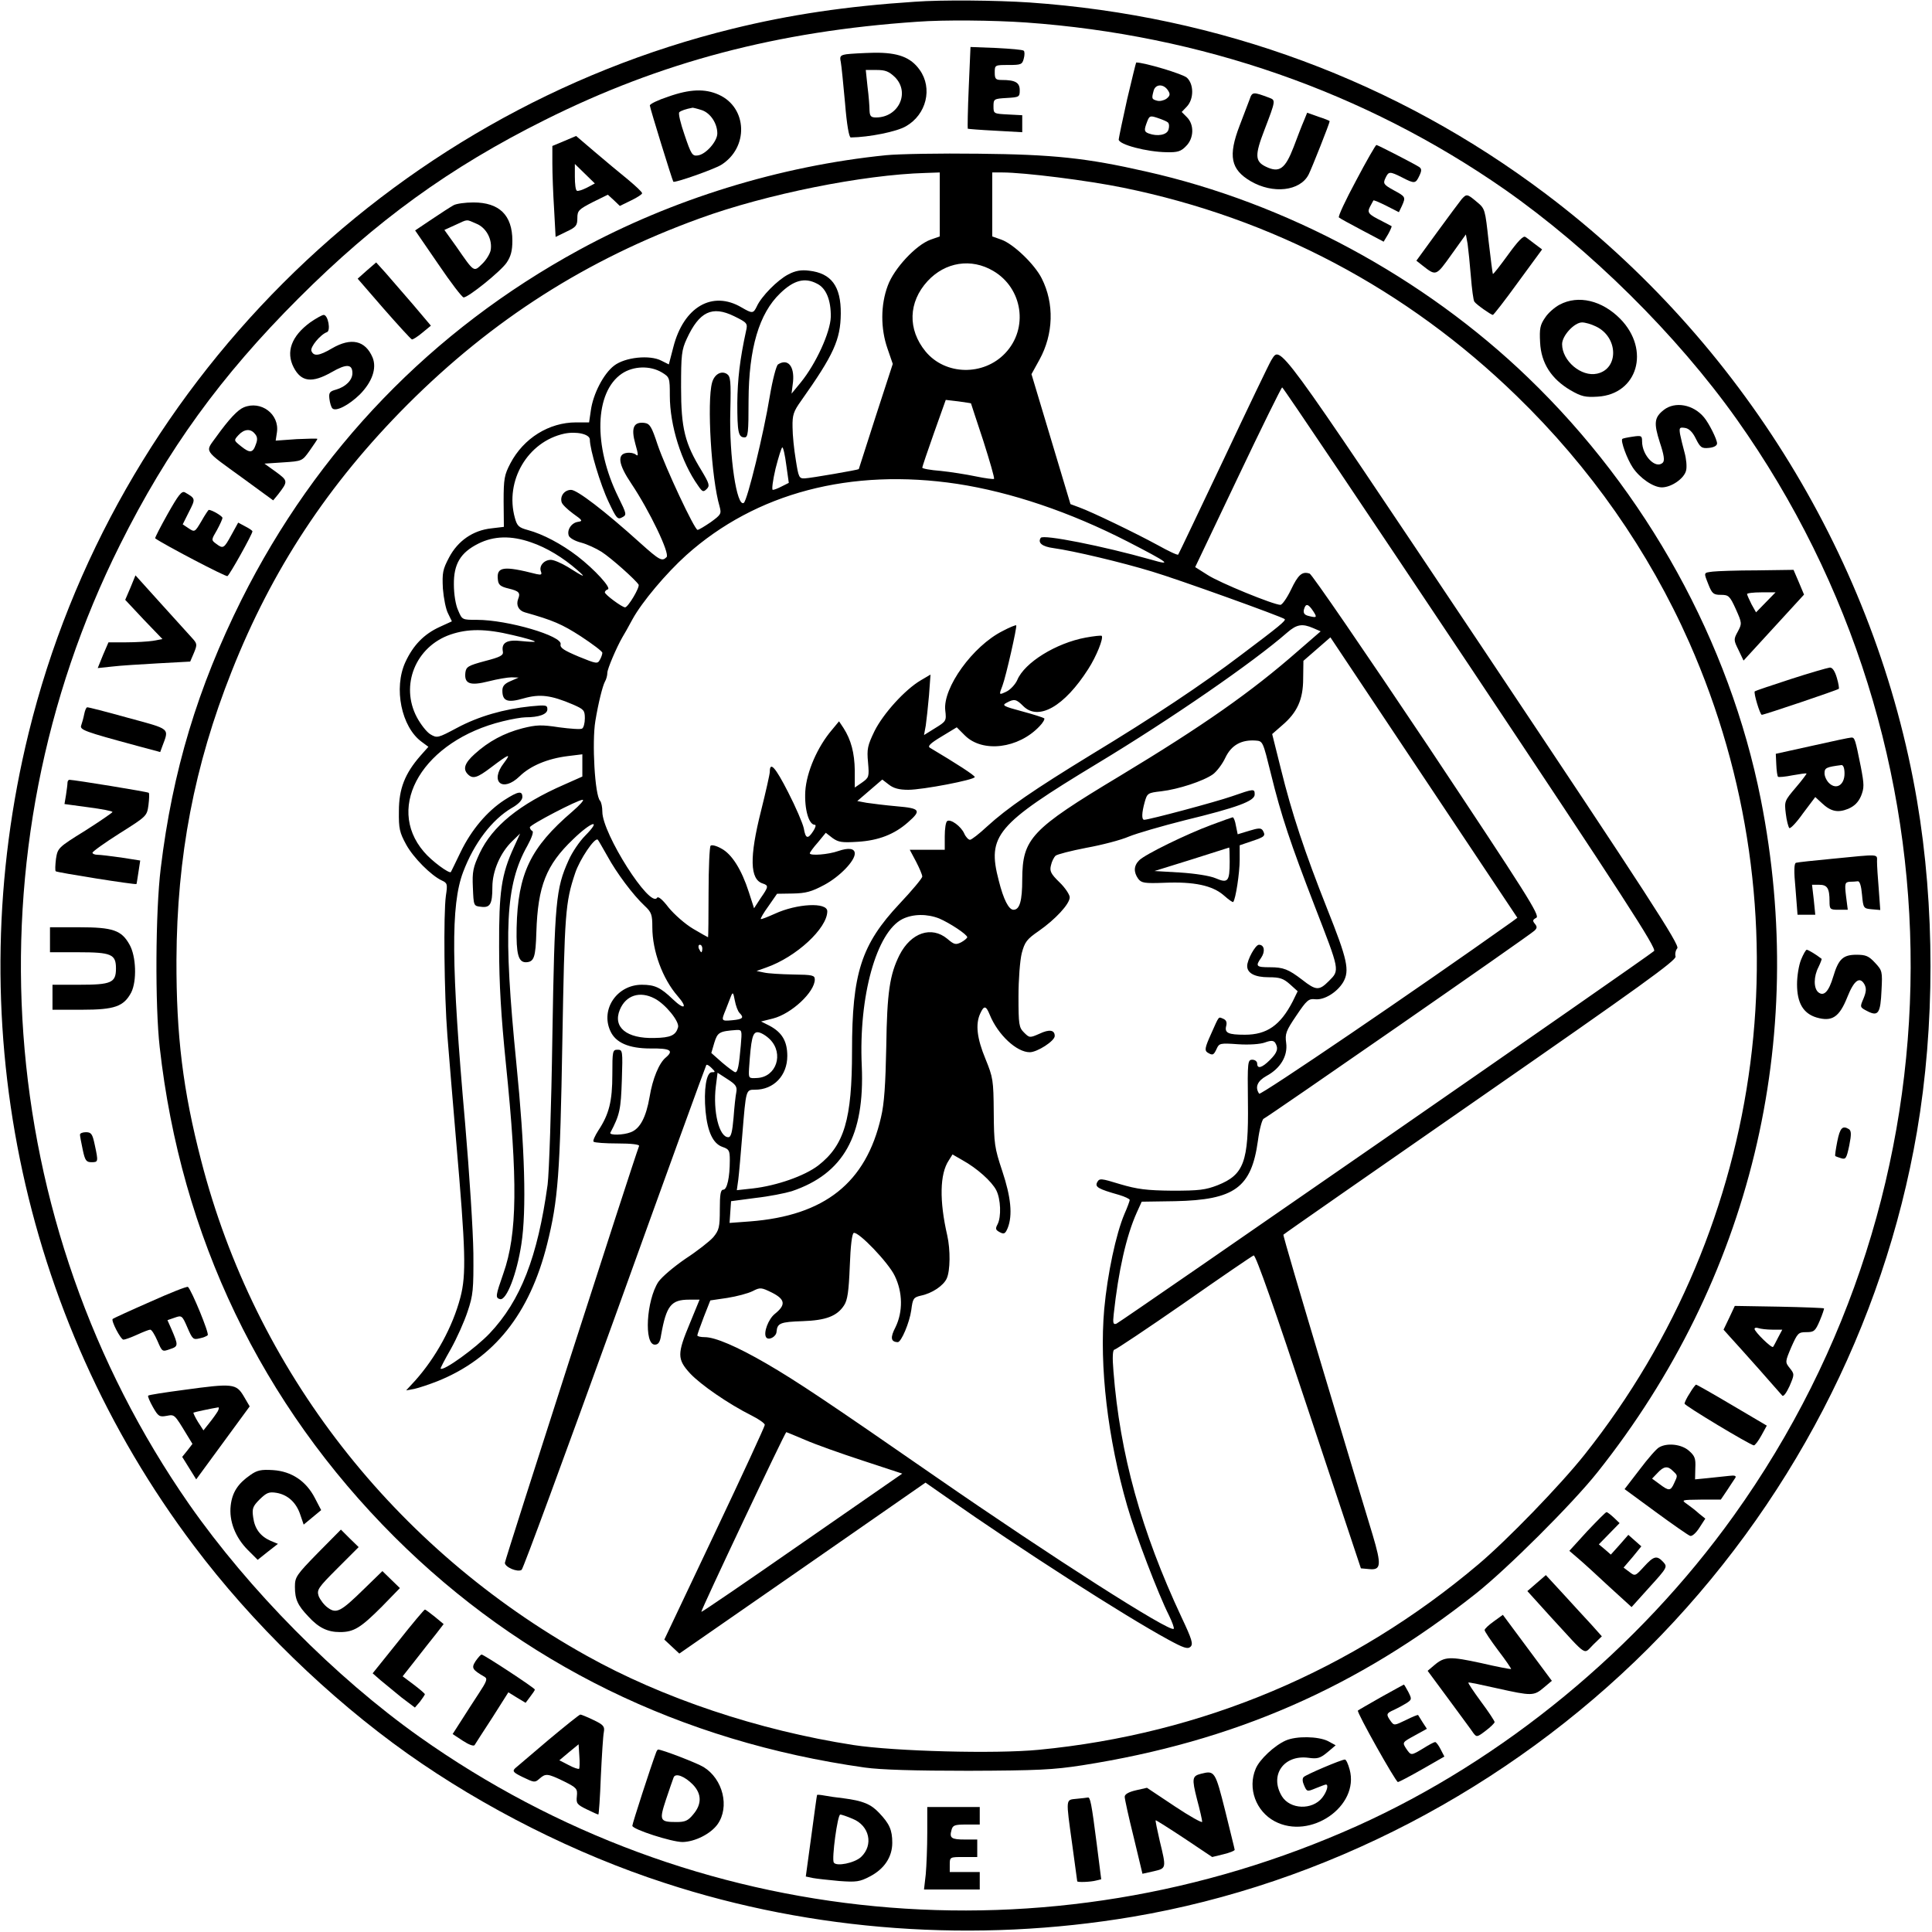
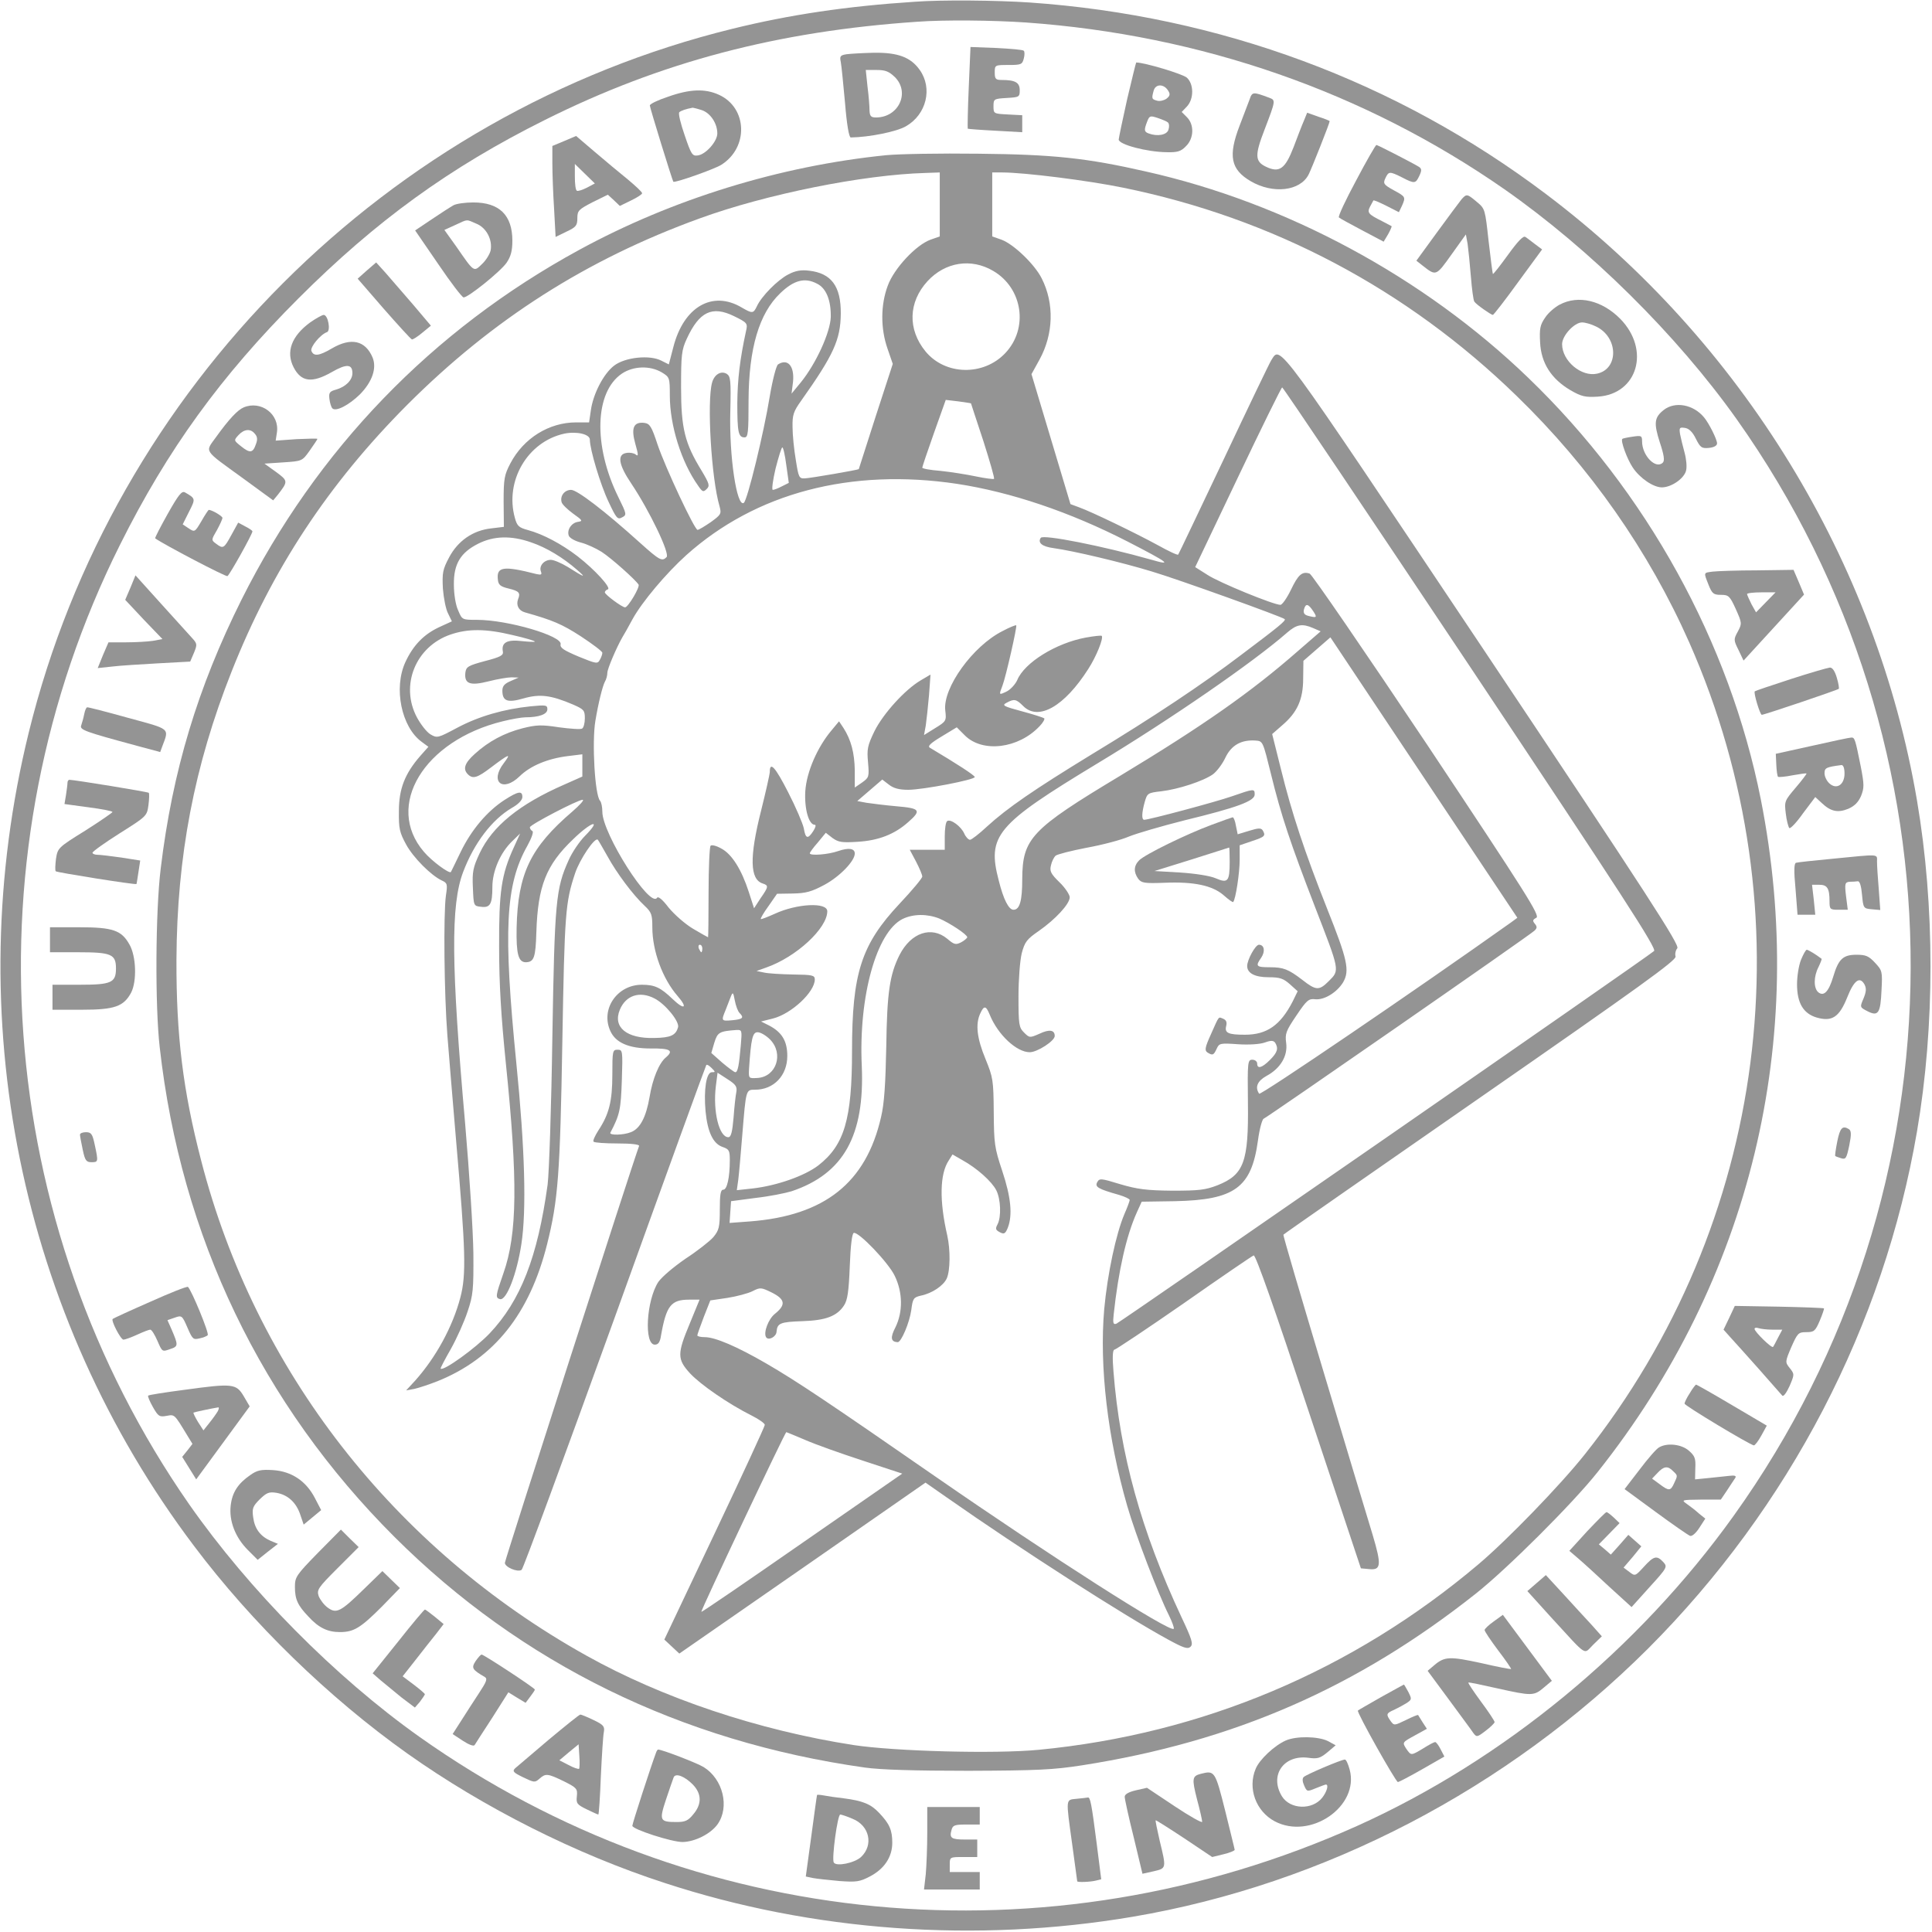
<svg xmlns="http://www.w3.org/2000/svg" version="1.0" width="773pt" height="773pt" viewBox="0 0 773 773" preserveAspectRatio="xMidYMid meet">
-   <g transform="translate(0,773) scale(0.1,-0.1)" fill="#000000" stroke="none">
+   <g transform="translate(0,773) scale(0.1,-0.1)" fill="#000000" fill-opacity="0.42" stroke="none">
    <path d="M3660 7723 c-275 -18 -501 -52 -729 -108 -1380 -339 -2477 -1436 -2816 -2816 -279 -1135 -36 -2330 661 -3254 233 -310 540 -608 854 -831 306 -217 675 -403 1030 -518 592 -194 1245 -241 1872 -135 767 130 1500 512 2063 1074 564 565 942 1291 1075 2068 72 421 72 901 0 1324 -162 955 -702 1837 -1485 2427 -598 451 -1305 713 -2065 766 -134 9 -353 11 -460 3z m445 -83 c701 -50 1355 -278 1914 -667 343 -240 690 -583 930 -921 932 -1315 927 -3075 -12 -4386 -382 -534 -923 -979 -1508 -1242 -1237 -555 -2654 -420 -3751 357 -338 240 -681 587 -921 930 -785 1128 -892 2609 -277 3839 190 381 404 676 714 986 310 310 605 524 986 714 464 232 931 355 1490 393 107 8 305 6 435 -3z" />
    <path d="M3876 7380 c-4 -89 -5 -164 -4 -165 2 -1 51 -5 111 -8 l107 -6 0 34 0 34 -57 3 c-57 3 -58 3 -58 33 0 29 2 30 53 33 50 3 52 4 52 31 0 31 -18 41 -72 41 -24 0 -28 4 -28 30 0 30 1 30 55 30 50 0 55 2 61 25 4 14 4 29 0 32 -3 4 -52 8 -109 11 l-104 4 -7 -162z" />
    <path d="M3387 7513 c-25 -4 -28 -8 -23 -31 3 -15 10 -89 17 -164 7 -87 16 -138 23 -138 73 1 184 23 221 45 82 47 107 152 55 225 -36 51 -87 70 -182 69 -46 -1 -96 -4 -111 -6z m194 -92 c61 -62 14 -161 -76 -161 -20 0 -25 5 -26 28 0 15 -3 57 -8 95 l-7 67 44 0 c35 0 49 -6 73 -29z" />
    <path d="M4510 7334 c-18 -80 -33 -153 -34 -162 -1 -20 112 -50 192 -51 43 -1 57 3 77 24 32 31 34 86 4 116 l-21 21 21 22 c28 30 28 89 0 115 -16 15 -170 61 -203 61 -1 0 -17 -66 -36 -146z m164 33 c9 -14 7 -21 -7 -32 -10 -7 -27 -11 -37 -8 -22 6 -23 8 -14 41 8 27 41 27 58 -1z m-1 -127 c5 -5 6 -17 2 -29 -6 -21 -44 -28 -79 -15 -19 7 -19 14 -6 48 9 23 12 24 42 14 18 -6 37 -14 41 -18z" />
    <path d="M2673 7343 c-40 -13 -73 -29 -73 -35 0 -9 90 -300 94 -305 5 -6 161 49 191 67 111 69 106 229 -9 281 -55 25 -116 23 -203 -8z m136 -54 c34 -12 61 -53 61 -93 0 -32 -47 -85 -79 -88 -21 -3 -26 5 -52 82 -16 46 -26 87 -21 91 6 6 26 13 53 18 3 0 20 -4 38 -10z" />
    <path d="M5000 7333 c-6 -15 -24 -63 -40 -105 -47 -122 -36 -176 44 -223 89 -52 198 -40 232 27 13 26 84 205 84 213 0 2 -20 10 -45 18 l-45 16 -13 -32 c-8 -18 -26 -65 -41 -105 -34 -88 -57 -105 -111 -79 -44 21 -45 46 -6 147 46 120 45 119 19 129 -64 24 -68 24 -78 -6z" />
    <path d="M2258 7166 l-48 -20 0 -70 c0 -39 3 -121 7 -183 l6 -111 43 21 c39 18 44 25 44 54 0 30 5 35 61 64 l61 30 24 -22 24 -23 45 22 c25 12 45 25 44 29 0 5 -26 29 -57 55 -31 25 -91 75 -132 110 l-75 64 -47 -20z m90 -187 c-18 -9 -36 -15 -40 -12 -5 2 -8 27 -8 56 l0 51 40 -39 40 -39 -32 -17z" />
    <path d="M5426 7008 c-42 -78 -73 -144 -69 -148 4 -4 47 -27 94 -52 l85 -45 18 30 c9 16 15 31 14 32 -2 1 -19 10 -38 20 -56 28 -61 34 -48 59 6 11 12 22 13 24 2 2 25 -8 53 -22 l49 -25 12 25 c16 36 15 37 -33 63 -40 22 -43 27 -33 48 13 28 17 28 67 3 50 -26 54 -25 69 7 10 21 9 28 -1 35 -22 14 -166 88 -171 88 -3 0 -40 -64 -81 -142z" />
    <path d="M3545 7109 c-425 -43 -856 -176 -1228 -379 -589 -321 -1050 -799 -1351 -1400 -175 -351 -276 -685 -323 -1075 -21 -171 -23 -549 -4 -715 85 -758 407 -1428 940 -1960 508 -506 1145 -818 1881 -922 64 -9 200 -13 415 -13 276 1 339 4 455 22 606 95 1099 310 1575 687 125 99 387 360 487 486 612 770 844 1728 653 2692 -125 629 -457 1231 -931 1687 -417 402 -967 699 -1530 825 -237 54 -370 68 -669 71 -154 2 -320 -1 -370 -6z m215 -197 l0 -128 -37 -13 c-58 -21 -146 -115 -171 -184 -29 -77 -29 -172 -1 -252 l21 -61 -68 -209 c-37 -116 -68 -211 -68 -212 -2 -3 -192 -36 -216 -37 -23 -1 -25 4 -36 74 -7 41 -13 100 -13 131 -1 49 4 63 34 105 131 185 158 245 159 349 1 110 -38 162 -127 172 -31 4 -55 0 -83 -15 -43 -22 -108 -88 -126 -128 -14 -29 -18 -29 -61 -4 -117 69 -232 2 -273 -159 l-18 -69 -30 15 c-46 24 -145 14 -189 -20 -42 -32 -84 -113 -93 -179 l-7 -48 -52 0 c-108 0 -210 -63 -263 -164 -24 -46 -27 -61 -27 -152 l1 -102 -50 -6 c-74 -8 -134 -50 -169 -116 -26 -49 -28 -62 -25 -125 3 -38 12 -84 21 -100 l15 -31 -48 -22 c-64 -29 -107 -74 -138 -141 -48 -104 -16 -260 65 -319 l27 -20 -32 -36 c-62 -71 -86 -132 -86 -221 -1 -71 3 -86 29 -134 29 -53 100 -124 143 -144 22 -10 23 -15 16 -61 -10 -73 -7 -392 6 -559 6 -78 22 -268 35 -422 38 -438 41 -535 17 -626 -31 -118 -98 -240 -181 -333 l-36 -39 33 6 c18 4 60 18 93 31 226 91 368 269 438 548 44 176 52 280 61 813 9 513 12 554 51 671 18 55 80 147 91 134 3 -3 19 -32 38 -65 37 -68 103 -156 149 -199 28 -26 31 -36 31 -86 0 -95 41 -206 101 -275 42 -48 28 -58 -19 -13 -49 47 -72 58 -124 58 -99 0 -166 -98 -126 -185 21 -47 74 -70 161 -70 79 1 94 -8 61 -36 -27 -22 -53 -85 -65 -158 -14 -81 -38 -127 -75 -141 -30 -12 -87 -13 -82 -2 38 72 42 93 46 210 4 119 3 122 -17 122 -20 0 -21 -5 -21 -99 0 -107 -13 -159 -56 -224 -14 -22 -23 -42 -19 -45 4 -4 47 -7 96 -7 55 0 88 -4 86 -10 -27 -72 -537 -1657 -537 -1668 0 -17 51 -39 67 -28 6 3 173 458 373 1011 199 553 364 1007 366 1009 3 3 12 -3 21 -12 16 -16 16 -17 1 -17 -22 0 -33 -70 -25 -157 8 -82 30 -129 68 -142 26 -9 29 -14 29 -53 0 -69 -11 -118 -26 -118 -11 0 -14 -19 -14 -79 0 -71 -3 -83 -26 -111 -15 -17 -65 -56 -111 -86 -48 -33 -94 -72 -109 -93 -48 -74 -58 -251 -14 -251 14 0 21 10 25 38 21 118 40 142 112 142 l42 0 -39 -95 c-51 -122 -51 -143 1 -200 42 -45 153 -122 247 -169 28 -14 52 -31 52 -37 0 -6 -90 -201 -201 -435 l-201 -424 30 -28 30 -28 493 342 492 342 86 -60 c297 -208 707 -471 883 -567 64 -35 80 -40 91 -30 12 11 6 30 -36 119 -161 344 -246 652 -272 983 -5 58 -3 87 4 87 5 0 131 84 278 186 147 103 273 189 279 191 8 3 87 -222 220 -624 l209 -628 33 -3 c48 -5 50 16 14 137 -18 58 -106 351 -196 651 -90 300 -163 547 -161 550 2 3 357 250 789 550 635 441 784 548 780 563 -3 10 0 25 7 33 10 13 -112 202 -775 1195 -843 1260 -811 1217 -850 1157 -8 -13 -94 -192 -191 -398 -98 -206 -179 -377 -181 -379 -3 -3 -39 14 -82 38 -90 49 -264 133 -314 151 l-35 13 -78 260 -78 260 32 58 c56 102 60 224 9 325 -28 56 -112 137 -161 155 l-37 13 0 128 0 128 40 0 c88 0 343 -32 484 -61 598 -122 1134 -405 1574 -833 294 -285 529 -621 691 -987 476 -1078 315 -2325 -419 -3249 -97 -122 -310 -342 -425 -439 -503 -425 -1104 -679 -1759 -742 -175 -17 -577 -6 -741 19 -381 59 -765 188 -1069 358 -771 430 -1325 1142 -1541 1980 -73 281 -100 501 -99 804 2 414 71 776 221 1154 161 407 386 749 703 1067 341 341 717 581 1169 745 266 97 654 175 904 182 l57 2 0 -128z m214 -266 c118 -69 142 -230 48 -329 -87 -92 -240 -89 -319 7 -72 88 -69 197 8 281 71 77 175 93 263 41z m-705 -51 c37 -18 56 -67 55 -133 -2 -62 -59 -187 -120 -262 l-37 -45 6 48 c6 62 -21 94 -60 69 -7 -4 -22 -62 -33 -127 -24 -148 -90 -418 -104 -427 -28 -19 -59 186 -54 366 3 124 1 140 -14 150 -23 14 -50 -2 -59 -35 -21 -76 -3 -384 30 -495 8 -30 6 -33 -35 -63 -25 -17 -48 -31 -53 -31 -12 0 -128 247 -160 341 -24 73 -31 84 -53 87 -43 5 -54 -20 -36 -84 12 -42 13 -52 2 -43 -7 6 -23 9 -36 7 -40 -5 -34 -46 18 -123 73 -109 155 -280 141 -294 -18 -18 -27 -14 -106 57 -143 129 -252 212 -276 212 -26 0 -45 -24 -38 -49 2 -9 23 -29 46 -46 38 -27 40 -30 19 -33 -26 -4 -45 -33 -36 -56 4 -9 25 -21 49 -27 23 -6 60 -23 82 -37 40 -26 135 -111 148 -131 6 -10 -42 -91 -54 -91 -12 0 -81 51 -81 60 0 4 5 10 12 12 15 5 -52 79 -122 133 -64 49 -138 88 -197 104 -37 10 -44 16 -53 49 -41 148 51 305 198 337 49 10 102 -2 102 -24 0 -39 42 -180 75 -249 31 -66 36 -72 54 -62 19 10 19 12 -15 81 -101 205 -95 420 14 494 46 31 113 33 160 5 31 -19 32 -21 32 -93 0 -119 46 -266 113 -360 17 -25 21 -27 34 -14 14 13 11 22 -20 74 -67 109 -82 169 -82 333 0 130 2 150 23 195 50 108 101 133 189 90 53 -26 55 -29 48 -59 -25 -115 -34 -194 -35 -288 0 -117 4 -138 29 -138 14 0 16 18 16 148 1 208 42 348 127 429 54 52 98 64 147 38z m2615 -1536 c611 -917 745 -1124 734 -1134 -22 -21 -2134 -1484 -2151 -1491 -13 -5 -15 2 -11 38 19 174 50 312 92 406 l20 44 133 2 c239 5 306 54 332 242 6 46 17 86 23 88 15 6 1065 734 1083 752 11 10 12 16 2 28 -10 12 -9 16 6 24 15 9 -37 91 -436 691 -250 374 -462 683 -471 686 -30 10 -46 -4 -75 -65 -16 -33 -35 -60 -42 -60 -27 0 -245 89 -292 120 l-49 31 171 359 c94 198 174 360 177 360 4 0 343 -505 754 -1121z m-1999 1057 c0 0 22 -68 49 -149 26 -82 46 -150 43 -153 -2 -2 -35 2 -73 10 -38 8 -102 18 -141 22 -40 3 -73 9 -73 13 0 3 21 66 47 139 l47 132 51 -6 c27 -4 50 -7 50 -8z m-739 -247 l10 -71 -28 -14 c-15 -8 -31 -14 -36 -14 -5 0 0 38 11 85 12 47 24 85 27 85 4 0 11 -32 16 -71z m684 -75 c215 -33 450 -112 682 -231 165 -85 182 -98 93 -72 -191 54 -432 102 -441 87 -13 -20 6 -35 51 -41 80 -11 274 -57 395 -94 104 -31 518 -180 530 -190 6 -6 -22 -29 -175 -144 -154 -117 -349 -247 -600 -399 -227 -139 -334 -212 -416 -287 -31 -29 -62 -53 -68 -53 -6 0 -17 11 -23 25 -13 29 -54 59 -68 50 -6 -3 -10 -31 -10 -61 l0 -54 -70 0 -70 0 25 -47 c14 -27 25 -53 25 -60 0 -7 -41 -56 -91 -109 -153 -163 -190 -278 -190 -589 0 -274 -31 -377 -135 -458 -55 -42 -166 -81 -262 -92 l-64 -7 6 43 c3 24 10 105 16 179 15 182 14 180 51 180 75 0 129 57 129 135 0 59 -21 95 -73 122 l-32 16 48 12 c74 19 167 106 167 156 0 17 -9 19 -87 20 -49 1 -101 4 -117 8 l-29 6 39 14 c120 42 244 157 244 225 0 37 -121 31 -210 -10 -29 -13 -54 -23 -56 -21 -2 2 12 26 31 52 l34 49 63 1 c52 1 75 7 127 35 61 33 121 95 121 125 0 21 -25 24 -66 10 -39 -14 -114 -20 -114 -9 0 3 14 23 32 43 l32 39 27 -21 c24 -17 38 -19 101 -15 83 5 147 30 201 78 55 48 49 56 -45 64 -46 4 -100 11 -121 14 l-37 7 50 43 50 43 26 -20 c19 -15 41 -21 78 -21 58 0 266 40 266 51 0 7 -75 55 -179 117 -11 6 1 18 46 45 l61 37 33 -33 c71 -70 214 -52 298 37 14 14 22 29 19 32 -4 3 -44 16 -89 28 -75 20 -81 24 -62 34 31 17 39 15 67 -13 61 -61 165 -1 260 148 33 51 62 124 54 133 -3 2 -31 -1 -64 -7 -119 -22 -245 -100 -274 -170 -7 -16 -26 -37 -41 -45 -33 -16 -33 -16 -18 23 14 37 59 236 55 241 -2 2 -27 -8 -55 -23 -119 -60 -239 -227 -229 -317 5 -42 4 -44 -40 -71 l-45 -28 7 38 c3 21 9 75 13 121 l6 83 -39 -23 c-63 -37 -150 -133 -185 -203 -28 -58 -31 -72 -26 -125 5 -58 4 -61 -24 -81 l-29 -20 0 68 c-1 71 -15 123 -45 170 l-18 27 -29 -35 c-57 -67 -101 -167 -106 -245 -4 -71 14 -134 38 -134 6 0 3 -11 -6 -25 -22 -34 -31 -31 -38 11 -4 19 -32 85 -63 145 -51 100 -73 124 -73 81 0 -9 -16 -80 -35 -156 -47 -186 -45 -275 7 -291 24 -8 23 -13 -9 -59 l-26 -40 -21 65 c-29 90 -68 152 -110 174 -19 11 -39 16 -43 11 -4 -4 -8 -88 -8 -187 0 -98 -1 -179 -2 -179 -1 0 -28 15 -60 34 -32 19 -75 57 -98 85 -25 33 -42 46 -46 39 -28 -44 -219 257 -219 344 0 19 -4 38 -9 44 -21 21 -33 235 -19 319 12 73 29 140 38 157 6 10 10 26 10 36 0 16 37 102 60 142 5 8 24 41 41 73 38 69 134 183 215 256 278 249 658 349 1084 285z m-1705 -234 c62 -21 128 -61 185 -111 38 -33 29 -30 -39 13 -25 15 -55 28 -67 28 -27 0 -48 -24 -40 -46 5 -13 2 -15 -17 -11 -133 34 -161 30 -155 -22 2 -21 10 -28 44 -36 41 -10 47 -17 37 -42 -9 -24 2 -46 27 -53 113 -32 148 -47 224 -96 47 -31 86 -60 86 -66 0 -5 -4 -18 -10 -28 -9 -17 -14 -16 -85 13 -59 25 -75 35 -72 49 9 33 -211 98 -335 98 -59 0 -59 0 -75 38 -10 21 -17 65 -17 103 -1 82 26 128 98 164 62 31 131 33 211 5z m3129 -275 c17 -26 15 -28 -20 -19 -15 4 -20 11 -17 25 7 26 17 24 37 -6z m0 -68 l30 -13 -90 -78 c-188 -165 -381 -300 -714 -501 -356 -214 -389 -250 -390 -413 0 -86 -10 -122 -35 -122 -19 0 -40 41 -59 117 -47 180 -11 223 394 468 295 178 624 405 760 524 38 33 60 37 104 18z m-3203 -28 c49 -11 89 -23 89 -26 0 -2 -24 -1 -53 2 -58 7 -82 -6 -75 -42 3 -15 -10 -22 -72 -38 -67 -18 -75 -23 -78 -46 -5 -45 18 -54 93 -35 35 9 77 16 92 16 l28 -1 -32 -14 c-24 -10 -33 -20 -33 -38 0 -43 21 -50 86 -31 64 18 108 13 197 -25 43 -19 47 -23 47 -55 0 -19 -5 -38 -11 -41 -5 -4 -47 -1 -92 5 -71 11 -91 10 -147 -4 -73 -19 -135 -52 -191 -103 -40 -36 -48 -60 -27 -81 20 -20 38 -14 92 27 74 56 83 59 52 18 -58 -75 -5 -119 63 -53 43 42 112 71 194 81 l57 7 0 -44 0 -45 -72 -32 c-181 -79 -288 -167 -339 -275 -26 -56 -30 -73 -27 -137 3 -73 3 -74 32 -77 37 -5 46 10 46 79 0 64 32 138 80 184 l31 30 -25 -55 c-50 -109 -60 -177 -59 -400 0 -148 8 -277 27 -465 48 -468 46 -682 -10 -840 -31 -89 -33 -98 -13 -103 26 -5 67 102 85 220 21 135 14 385 -20 723 -53 533 -44 715 44 871 17 31 26 56 20 59 -6 3 -10 10 -10 15 0 10 192 110 211 110 8 0 -11 -21 -41 -47 -168 -144 -218 -248 -223 -465 -2 -105 7 -138 37 -138 33 1 39 19 42 121 6 184 39 268 147 371 74 72 117 84 48 14 -22 -22 -52 -66 -66 -98 -51 -113 -56 -164 -65 -708 -4 -278 -13 -543 -19 -590 -40 -290 -108 -464 -232 -595 -56 -59 -185 -152 -196 -141 -2 1 17 37 41 79 24 43 54 110 67 150 22 65 24 88 23 232 -1 88 -16 322 -33 520 -56 634 -58 874 -8 1006 44 116 115 209 194 256 27 15 43 32 43 44 0 26 -16 24 -72 -12 -69 -45 -132 -119 -175 -208 -20 -42 -38 -78 -39 -80 -6 -8 -77 44 -108 81 -158 184 0 445 315 522 36 9 77 16 91 16 54 0 88 12 88 32 0 17 -5 18 -67 12 -107 -11 -208 -40 -294 -86 -77 -41 -80 -42 -107 -26 -15 9 -39 40 -54 68 -68 128 -5 283 134 331 70 24 141 24 249 -2z m3997 -1148 c-381 -271 -1005 -695 -1010 -687 -18 26 -7 51 29 71 56 30 86 80 79 132 -5 37 -1 48 41 110 41 61 49 68 75 65 36 -4 87 27 112 68 27 47 17 91 -64 294 -90 227 -142 384 -185 559 l-35 140 40 35 c60 51 84 103 84 187 l1 71 54 47 54 47 374 -561 374 -561 -23 -17z m-963 593 c41 -168 79 -280 175 -529 101 -261 101 -256 57 -300 -39 -39 -51 -39 -107 5 -55 42 -75 50 -129 50 -55 0 -59 4 -35 38 17 25 13 52 -9 52 -14 0 -47 -60 -47 -85 0 -29 31 -45 86 -45 45 0 59 -5 85 -28 l31 -28 -20 -41 c-49 -95 -103 -133 -191 -133 -67 0 -82 7 -75 35 4 15 0 24 -12 29 -20 8 -15 14 -49 -62 -24 -53 -26 -65 -14 -73 21 -13 25 -11 37 15 10 22 14 23 85 18 44 -3 89 0 108 7 25 9 34 8 41 -1 14 -23 9 -39 -21 -69 -32 -32 -51 -37 -51 -14 0 8 -9 15 -19 15 -19 0 -20 -7 -18 -172 3 -237 -16 -288 -121 -330 -49 -19 -74 -22 -182 -22 -103 1 -140 6 -208 26 -78 24 -83 24 -92 8 -10 -19 3 -27 88 -51 23 -7 42 -16 42 -20 0 -4 -9 -29 -21 -56 -34 -80 -68 -240 -81 -381 -20 -229 14 -517 92 -787 33 -115 125 -355 167 -438 13 -27 22 -51 19 -54 -15 -15 -485 285 -953 609 -430 298 -554 381 -676 452 -119 69 -206 106 -247 106 -16 0 -30 3 -30 7 0 4 12 37 26 74 l26 66 68 10 c38 6 83 18 101 27 31 16 35 15 78 -6 53 -27 56 -49 11 -85 -26 -21 -46 -75 -35 -93 9 -15 41 1 42 22 3 34 15 39 104 42 93 3 138 20 166 63 14 21 19 56 23 157 3 82 9 131 16 133 19 6 139 -119 164 -172 32 -66 33 -143 3 -205 -22 -42 -19 -59 9 -60 14 0 47 78 54 128 6 47 9 51 38 58 45 9 91 40 104 69 14 31 15 114 2 172 -32 139 -30 246 6 300 l15 24 40 -23 c58 -32 117 -85 135 -120 18 -35 21 -107 5 -137 -9 -17 -8 -22 9 -31 17 -9 22 -7 32 17 20 51 13 123 -22 228 -31 93 -33 109 -34 235 -1 129 -3 139 -33 213 -34 82 -41 139 -21 182 15 33 23 32 38 -5 33 -81 108 -150 160 -150 30 0 100 45 100 65 0 24 -21 28 -61 9 -39 -17 -40 -17 -62 5 -20 20 -22 31 -22 144 0 69 6 144 13 173 12 45 20 56 68 89 66 46 124 108 124 135 0 10 -18 38 -41 60 -35 34 -40 45 -34 68 3 15 12 32 18 38 7 6 62 20 124 32 61 11 138 31 170 45 32 13 132 42 223 65 210 51 280 77 280 103 0 24 -2 24 -91 -7 -66 -23 -332 -94 -351 -94 -11 0 -10 28 2 71 10 35 12 37 66 43 69 8 169 41 207 68 15 11 38 41 50 67 24 50 64 72 121 68 29 -2 29 -4 61 -133z m-1327 -579 c42 -18 112 -64 112 -75 0 -3 -11 -13 -24 -20 -22 -11 -28 -10 -56 14 -63 52 -145 25 -191 -65 -39 -78 -50 -149 -53 -366 -3 -151 -8 -229 -21 -283 -60 -262 -225 -394 -525 -417 l-81 -6 3 44 3 43 98 13 c54 6 119 19 145 27 207 70 292 222 280 501 -13 279 59 536 163 588 43 21 99 21 147 2z m-948 -120 c0 -8 -2 -15 -4 -15 -2 0 -6 7 -10 15 -3 8 -1 15 4 15 6 0 10 -7 10 -15z m149 -258 c19 -19 13 -25 -29 -29 -45 -4 -45 -3 -26 43 7 19 17 43 21 54 7 17 9 14 15 -18 4 -21 12 -43 19 -50z m-340 58 c43 -22 100 -92 94 -115 -9 -32 -29 -42 -95 -43 -111 -3 -167 43 -138 113 24 58 80 76 139 45z m345 -187 c-7 -80 -12 -108 -22 -108 -4 0 -27 17 -52 38 l-44 39 12 41 c13 42 20 46 89 51 22 1 22 -2 17 -61z m117 23 c56 -57 25 -150 -51 -154 -35 -2 -35 -2 -33 38 8 119 14 145 34 145 12 0 34 -13 50 -29z m-135 -211 c-3 -14 -8 -60 -11 -102 -5 -57 -10 -78 -21 -78 -37 0 -62 104 -50 203 l7 55 40 -26 c33 -21 39 -30 35 -52z m275 -1391 c41 -18 145 -55 231 -83 l158 -52 -401 -278 c-220 -153 -401 -277 -403 -275 -3 4 335 719 340 719 1 0 35 -14 75 -31z" />
    <path d="M4848 4430 c-100 -37 -266 -118 -290 -142 -22 -22 -23 -47 -4 -74 13 -17 25 -19 105 -16 119 5 192 -11 237 -50 19 -17 36 -29 38 -27 10 11 26 117 26 169 l0 58 50 17 c51 17 55 21 42 43 -7 10 -18 9 -54 -2 l-46 -14 -7 34 c-3 19 -9 34 -13 34 -4 -1 -42 -14 -84 -30z m72 -147 c0 -80 -7 -88 -56 -67 -23 10 -82 19 -142 23 l-103 6 148 46 c81 26 149 47 151 48 1 0 2 -25 2 -56z" />
    <path d="M5848 6933 c-8 -10 -52 -69 -98 -132 l-83 -114 24 -19 c55 -43 54 -44 116 43 l58 81 7 -38 c3 -22 9 -80 13 -130 4 -50 10 -96 14 -101 7 -11 67 -53 74 -53 3 0 49 59 101 131 l96 131 -28 21 c-15 11 -32 25 -39 29 -8 6 -30 -17 -69 -71 -32 -44 -59 -79 -61 -77 -1 1 -9 60 -17 131 -14 127 -14 130 -47 157 -39 33 -41 33 -61 11z" />
    <path d="M1815 6909 c-11 -6 -50 -31 -87 -56 l-67 -45 92 -134 c50 -74 96 -134 102 -134 19 0 149 105 172 139 17 25 23 48 23 88 0 102 -52 153 -156 153 -33 0 -68 -5 -79 -11z m91 -74 c40 -16 65 -64 57 -107 -3 -14 -18 -39 -34 -54 -34 -33 -31 -35 -103 69 l-48 67 44 20 c52 24 42 23 84 5z" />
    <path d="M1468 6648 l-37 -33 104 -120 c58 -66 108 -121 113 -123 4 -1 23 11 42 27 l34 28 -71 84 c-40 46 -89 103 -110 127 l-38 42 -37 -32z" />
    <path d="M6240 6511 c-19 -10 -46 -33 -58 -52 -20 -29 -23 -44 -20 -99 4 -83 45 -146 121 -191 45 -26 60 -29 110 -26 159 10 211 187 90 311 -73 74 -168 97 -243 57z m145 -87 c90 -42 93 -170 5 -189 -63 -14 -140 51 -140 118 0 34 49 87 80 87 12 0 37 -7 55 -16z" />
    <path d="M1241 6440 c-75 -55 -98 -118 -66 -180 30 -58 73 -64 152 -19 59 34 83 33 83 -4 0 -28 -27 -55 -66 -66 -25 -7 -29 -12 -26 -37 2 -16 7 -33 12 -38 14 -14 66 13 110 56 49 50 68 104 51 147 -29 69 -86 82 -163 37 -51 -30 -73 -33 -82 -10 -6 15 36 66 62 75 16 5 5 69 -13 69 -6 0 -31 -14 -54 -30z" />
    <path d="M975 6100 c-24 -10 -59 -47 -110 -118 -45 -63 -55 -48 109 -167 l119 -87 19 23 c41 53 41 55 -8 91 l-46 33 75 5 c76 5 76 5 106 47 17 24 31 45 31 47 0 2 -38 1 -83 -1 l-84 -6 5 33 c11 73 -64 129 -133 100z m45 -106 c10 -11 11 -23 4 -41 -12 -36 -24 -37 -59 -9 -30 24 -30 24 -11 45 23 25 49 27 66 5z" />
    <path d="M6657 6090 c-38 -30 -41 -52 -16 -130 17 -51 20 -73 12 -81 -28 -28 -83 28 -83 85 0 23 -3 24 -37 19 -21 -3 -40 -7 -42 -9 -8 -7 19 -81 42 -115 28 -42 82 -79 116 -79 38 0 89 35 97 67 4 15 1 47 -6 72 -7 25 -15 59 -18 74 -4 26 -2 28 19 25 16 -2 31 -16 44 -43 18 -36 24 -40 53 -37 20 2 32 9 32 18 0 16 -32 80 -52 104 -43 52 -116 65 -161 30z" />
    <path d="M671 5674 c-29 -52 -52 -96 -50 -98 35 -25 283 -155 289 -151 9 5 100 168 100 179 0 3 -13 12 -29 20 l-28 15 -27 -49 c-30 -55 -33 -57 -62 -35 -19 14 -19 15 4 54 12 22 22 44 22 49 0 7 -42 32 -55 32 -1 0 -15 -20 -29 -45 -26 -44 -27 -45 -51 -29 l-24 16 25 50 c27 53 27 53 -16 78 -13 7 -26 -10 -69 -86z" />
    <path d="M6853 5443 c-38 -5 -37 -2 -17 -53 14 -35 20 -40 49 -40 31 0 36 -4 60 -57 25 -56 25 -58 8 -90 -17 -31 -17 -34 3 -74 l20 -42 121 132 121 132 -21 50 -21 49 -145 -2 c-81 0 -161 -3 -178 -5z m212 -123 l-39 -40 -18 32 c-9 18 -17 36 -18 41 0 4 26 7 57 7 l57 0 -39 -40z" />
    <path d="M522 5379 l-21 -49 74 -79 75 -78 -38 -7 c-20 -3 -69 -6 -108 -6 l-70 0 -22 -51 -21 -52 57 6 c31 4 115 9 185 13 l128 7 15 35 c14 34 13 37 -9 61 -13 14 -69 76 -124 137 l-101 112 -20 -49z" />
    <path d="M7165 5013 c-77 -25 -142 -47 -144 -49 -6 -5 21 -94 28 -94 10 0 303 99 308 104 2 2 -1 22 -8 45 -8 27 -18 41 -28 40 -9 -1 -79 -21 -156 -46z" />
    <path d="M337 4873 c-3 -16 -9 -36 -12 -45 -7 -18 12 -25 223 -82 l93 -25 8 22 c28 75 36 68 -137 115 -86 24 -160 43 -163 42 -4 0 -9 -12 -12 -27z" />
    <path d="M7250 4746 l-145 -32 2 -43 c1 -24 4 -46 7 -49 3 -2 29 0 58 6 29 5 54 9 56 7 1 -1 -18 -27 -43 -56 -45 -53 -46 -55 -40 -104 3 -27 10 -53 14 -58 4 -4 29 22 55 59 l49 65 26 -24 c36 -34 64 -40 106 -23 25 11 40 26 51 51 13 33 13 45 -1 118 -22 109 -24 117 -38 116 -7 0 -77 -15 -157 -33z m130 -111 c0 -45 -32 -66 -61 -39 -10 9 -19 27 -19 40 0 22 7 25 68 33 7 0 12 -12 12 -34z" />
    <path d="M270 4598 c0 -7 -3 -29 -6 -49 l-6 -36 96 -13 c53 -7 96 -15 96 -19 -1 -3 -50 -37 -110 -75 -108 -67 -109 -69 -116 -112 -3 -25 -4 -47 -1 -50 5 -5 320 -55 323 -51 1 1 4 23 8 48 l7 46 -76 12 c-42 6 -85 11 -95 11 -11 0 -20 4 -20 8 0 5 49 40 109 78 108 68 109 69 115 113 3 24 4 47 1 49 -4 4 -293 51 -317 52 -5 0 -8 -6 -8 -12z" />
    <path d="M7331 4294 c-74 -7 -139 -14 -145 -16 -8 -2 -9 -33 -2 -105 l8 -103 35 0 36 0 -6 60 -7 60 29 0 c32 0 41 -14 41 -66 0 -32 2 -34 36 -34 l37 0 -7 55 c-6 50 -4 55 14 57 11 0 26 1 33 2 8 1 14 -19 17 -54 5 -54 6 -55 39 -58 l34 -3 -6 83 c-4 46 -7 95 -7 111 0 31 14 30 -179 11z" />
    <path d="M200 3970 l0 -50 113 0 c133 0 151 -8 151 -65 0 -57 -19 -65 -146 -65 l-108 0 0 -50 0 -50 118 0 c131 0 167 13 197 69 23 46 20 145 -7 192 -32 57 -66 69 -202 69 l-116 0 0 -50z" />
    <path d="M7206 3890 c-9 -22 -16 -66 -16 -98 0 -75 25 -117 78 -133 62 -18 91 1 123 81 27 68 50 85 69 51 8 -16 7 -29 -4 -56 -15 -35 -15 -35 16 -51 43 -22 52 -8 56 84 4 75 3 79 -26 110 -25 27 -37 32 -74 32 -54 0 -72 -17 -93 -87 -18 -61 -38 -81 -60 -63 -19 16 -19 63 1 101 8 17 14 32 12 33 -23 18 -54 36 -59 36 -4 0 -14 -18 -23 -40z" />
    <path d="M7351 3163 c-6 -31 -10 -57 -8 -58 1 -2 11 -5 23 -9 19 -6 22 -1 33 51 9 45 8 58 -1 65 -26 16 -36 6 -47 -49z" />
    <path d="M320 3190 c0 -5 5 -32 11 -60 9 -43 14 -50 35 -50 27 0 28 1 13 70 -9 43 -14 50 -35 50 -13 0 -24 -4 -24 -10z" />
    <path d="M600 2521 c-80 -35 -147 -66 -149 -68 -8 -6 32 -83 43 -83 6 0 31 9 55 20 24 11 47 20 52 20 6 0 18 -20 29 -45 19 -44 19 -44 50 -33 34 11 34 15 6 80 l-16 36 29 10 c28 10 30 9 51 -40 20 -46 23 -49 48 -43 15 3 30 9 33 13 7 7 -65 181 -79 193 -4 3 -72 -24 -152 -60z" />
    <path d="M6919 2458 l-23 -48 25 -28 c14 -15 65 -72 114 -127 48 -55 92 -104 96 -109 5 -5 17 12 29 38 20 47 20 48 1 72 -19 24 -19 25 6 84 25 56 28 60 60 60 31 0 36 4 54 46 11 26 18 48 17 49 -2 2 -83 5 -180 7 l-177 3 -22 -47z m172 -48 l40 0 -17 -32 c-9 -18 -18 -35 -20 -37 -6 -6 -74 61 -74 72 0 5 7 6 16 3 9 -3 33 -6 55 -6z" />
    <path d="M736 2169 c-76 -10 -141 -20 -143 -23 -3 -2 6 -23 19 -46 21 -37 26 -40 54 -35 33 6 31 8 82 -76 l22 -36 -20 -26 -21 -26 28 -45 28 -45 107 146 107 146 -24 41 c-30 50 -43 52 -239 25z m135 -86 c-6 -10 -21 -31 -34 -47 l-23 -29 -22 34 c-11 18 -19 35 -18 37 3 2 73 17 99 21 4 1 3 -7 -2 -16z" />
    <path d="M6761 2156 c-12 -18 -21 -37 -21 -42 0 -8 258 -163 277 -167 4 -1 18 17 30 39 l22 40 -139 82 c-76 45 -141 82 -144 82 -2 0 -14 -15 -25 -34z" />
    <path d="M6638 1939 c-10 -5 -45 -45 -78 -89 l-60 -78 124 -91 c68 -50 130 -93 138 -96 7 -3 23 10 37 32 l24 37 -25 20 c-13 12 -35 29 -48 38 -24 17 -23 17 55 18 l80 0 25 37 c14 21 28 43 33 50 5 8 -2 11 -25 8 -18 -2 -56 -6 -85 -9 l-51 -5 1 45 c2 39 -2 49 -26 70 -30 26 -87 32 -119 13z m56 -95 c19 -18 19 -17 4 -49 -14 -31 -21 -31 -58 -3 l-30 22 22 23 c25 27 41 29 62 7z" />
    <path d="M1001 1828 c-49 -34 -72 -69 -78 -122 -7 -61 18 -127 69 -178 l39 -39 40 32 41 32 -29 12 c-41 18 -64 48 -70 94 -5 35 -2 44 26 72 28 27 37 31 68 26 45 -8 79 -39 95 -89 l13 -38 35 29 35 29 -25 48 c-35 68 -93 107 -167 112 -48 3 -64 0 -92 -20z" />
    <path d="M6350 1603 l-71 -78 35 -30 c19 -16 75 -67 124 -113 l90 -82 72 80 c71 78 72 81 55 100 -26 28 -38 25 -78 -19 -34 -37 -35 -38 -57 -21 l-24 18 36 42 35 43 -26 23 -26 23 -35 -40 -35 -39 -24 21 -24 20 42 43 41 42 -23 22 c-13 12 -26 22 -29 22 -4 0 -38 -35 -78 -77z" />
    <path d="M1272 1517 c-87 -89 -92 -97 -92 -136 0 -50 11 -74 54 -119 41 -45 77 -62 126 -62 56 0 83 17 168 102 l72 74 -35 34 -35 34 -73 -71 c-94 -92 -111 -101 -146 -75 -14 10 -30 31 -36 46 -8 25 -3 33 75 111 l85 85 -36 35 -35 35 -92 -93z" />
    <path d="M6148 1396 l-37 -32 95 -105 c150 -163 128 -149 169 -109 l34 33 -41 46 c-23 25 -74 80 -112 122 l-71 77 -37 -32z" />
    <path d="M1593 1162 l-102 -127 32 -28 c18 -15 56 -46 84 -69 l53 -40 20 23 c10 13 19 27 20 30 0 3 -20 20 -45 39 l-44 33 52 66 c28 36 65 83 82 104 l30 39 -35 29 c-19 15 -37 29 -40 29 -3 0 -51 -57 -107 -128z" />
    <path d="M5977 1243 c-21 -15 -37 -30 -37 -35 0 -5 24 -41 54 -81 30 -39 53 -73 52 -75 -2 -1 -56 9 -120 24 -125 27 -146 27 -188 -9 l-26 -22 85 -115 c46 -63 91 -123 98 -134 13 -17 15 -17 49 9 20 15 36 31 36 35 0 4 -24 41 -54 81 -30 41 -53 75 -51 77 1 2 53 -9 115 -23 139 -31 147 -31 187 3 l32 27 -98 132 -98 132 -36 -26z" />
    <path d="M1903 1084 c-18 -28 -14 -34 37 -64 11 -7 7 -18 -24 -65 -20 -31 -53 -81 -71 -110 l-34 -53 41 -27 c23 -15 43 -23 47 -17 3 5 35 55 71 110 l64 101 34 -21 35 -21 18 24 c10 13 19 26 19 29 0 6 -204 140 -213 140 -4 0 -14 -12 -24 -26z" />
    <path d="M5526 940 c-49 -28 -91 -52 -93 -54 -6 -6 151 -285 160 -286 4 0 48 23 97 51 l89 51 -15 29 c-8 16 -18 29 -22 29 -4 0 -25 -11 -47 -25 -50 -30 -49 -30 -69 -1 -16 25 -15 25 34 52 l49 27 -17 26 c-9 14 -17 27 -18 29 -1 2 -23 -7 -49 -20 -46 -22 -47 -23 -61 -4 -19 27 -18 31 14 45 15 7 37 19 50 27 21 14 21 16 7 44 -9 17 -17 30 -18 30 -1 0 -42 -23 -91 -50z" />
    <path d="M2195 769 c-66 -56 -126 -107 -134 -114 -12 -12 -7 -17 32 -36 44 -21 47 -22 65 -6 25 22 32 22 98 -10 52 -26 55 -30 52 -60 -3 -28 0 -33 39 -52 24 -12 45 -21 47 -21 2 0 7 69 10 153 4 83 9 163 12 177 4 22 -1 29 -41 48 -25 12 -49 22 -53 22 -4 0 -61 -46 -127 -101z m122 -116 c-3 -2 -22 4 -42 15 l-37 19 38 32 39 32 3 -47 c2 -25 1 -48 -1 -51z" />
    <path d="M5144 766 c-45 -20 -105 -76 -120 -113 -33 -78 1 -170 76 -210 143 -76 340 60 300 207 -6 22 -14 40 -19 40 -14 0 -155 -60 -165 -70 -6 -6 -5 -19 2 -34 11 -25 12 -25 46 -11 20 8 38 15 41 15 12 0 4 -29 -15 -53 -40 -50 -128 -47 -161 6 -51 84 7 167 106 154 36 -5 47 -2 76 22 l33 28 -31 17 c-39 19 -126 21 -169 2z" />
    <path d="M2625 718 c-21 -56 -95 -284 -95 -293 0 -14 157 -65 201 -65 49 1 112 32 140 71 49 69 22 181 -56 229 -26 16 -166 70 -182 70 -2 0 -6 -6 -8 -12z m148 -129 c35 -37 35 -78 1 -118 -21 -26 -33 -31 -67 -31 -68 0 -70 6 -42 91 14 41 27 80 30 87 7 20 45 5 78 -29z" />
    <path d="M4805 633 c-35 -9 -37 -18 -16 -101 12 -44 21 -85 21 -91 0 -6 -50 22 -110 62 l-111 74 -44 -10 c-30 -7 -45 -16 -45 -26 0 -9 16 -82 36 -162 l35 -146 45 10 c51 12 51 11 24 122 -10 44 -18 81 -16 82 1 1 52 -31 114 -72 l112 -75 45 11 c25 6 45 14 45 18 0 3 -18 74 -38 156 -40 159 -42 162 -97 148z" />
    <path d="M3269 548 c-1 -2 -11 -76 -23 -165 l-22 -161 28 -6 c16 -3 63 -8 106 -12 68 -5 82 -3 122 18 58 30 90 78 90 135 0 51 -11 76 -53 120 -33 35 -65 48 -142 58 -27 3 -62 8 -77 11 -16 3 -29 4 -29 2z m142 -95 c68 -27 85 -105 34 -153 -26 -24 -99 -39 -109 -22 -9 14 15 192 26 192 4 0 26 -7 49 -17z" />
    <path d="M4308 533 c-45 -5 -44 6 -18 -183 11 -79 20 -145 20 -147 0 -5 54 -3 76 3 l20 5 -18 142 c-21 164 -26 188 -36 185 -4 -1 -24 -3 -44 -5z" />
    <path d="M3710 396 c0 -56 -3 -131 -6 -165 l-7 -61 112 0 111 0 0 35 0 35 -60 0 -60 0 0 30 c0 30 1 30 55 30 l55 0 0 35 0 35 -49 0 c-55 0 -63 6 -54 38 5 19 12 22 59 22 l54 0 0 35 0 35 -105 0 -105 0 0 -104z" />
  </g>
</svg>
